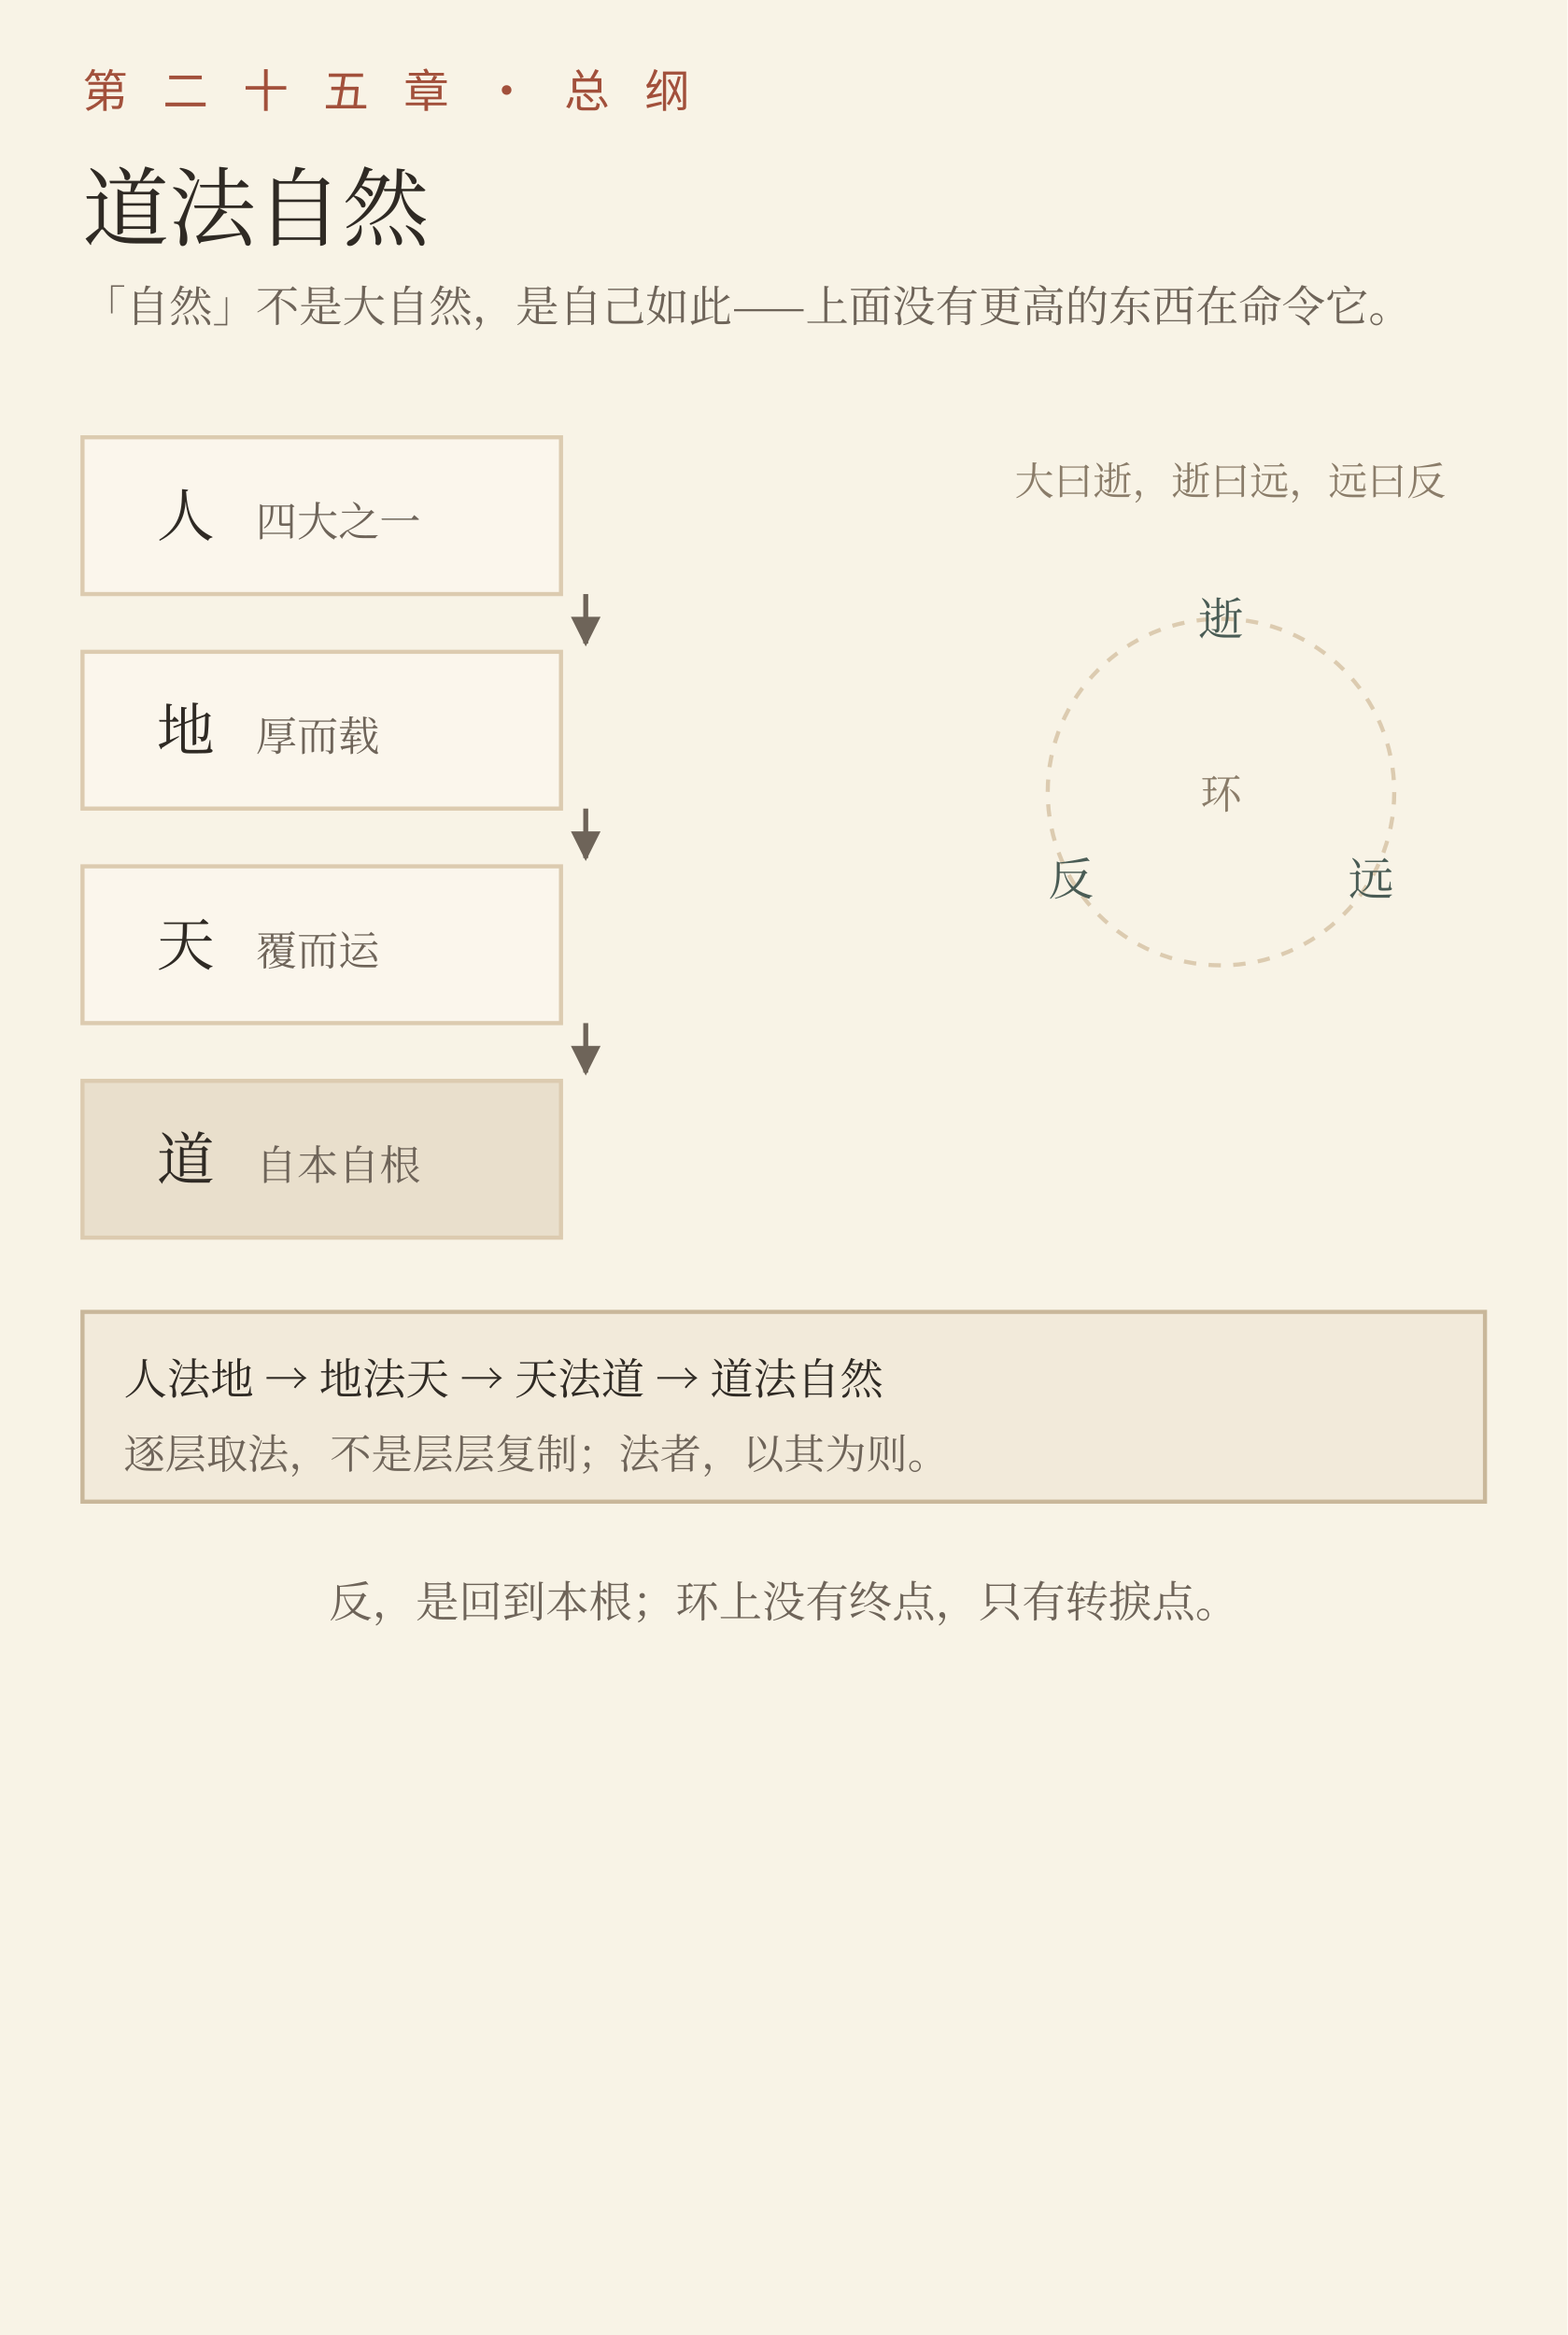
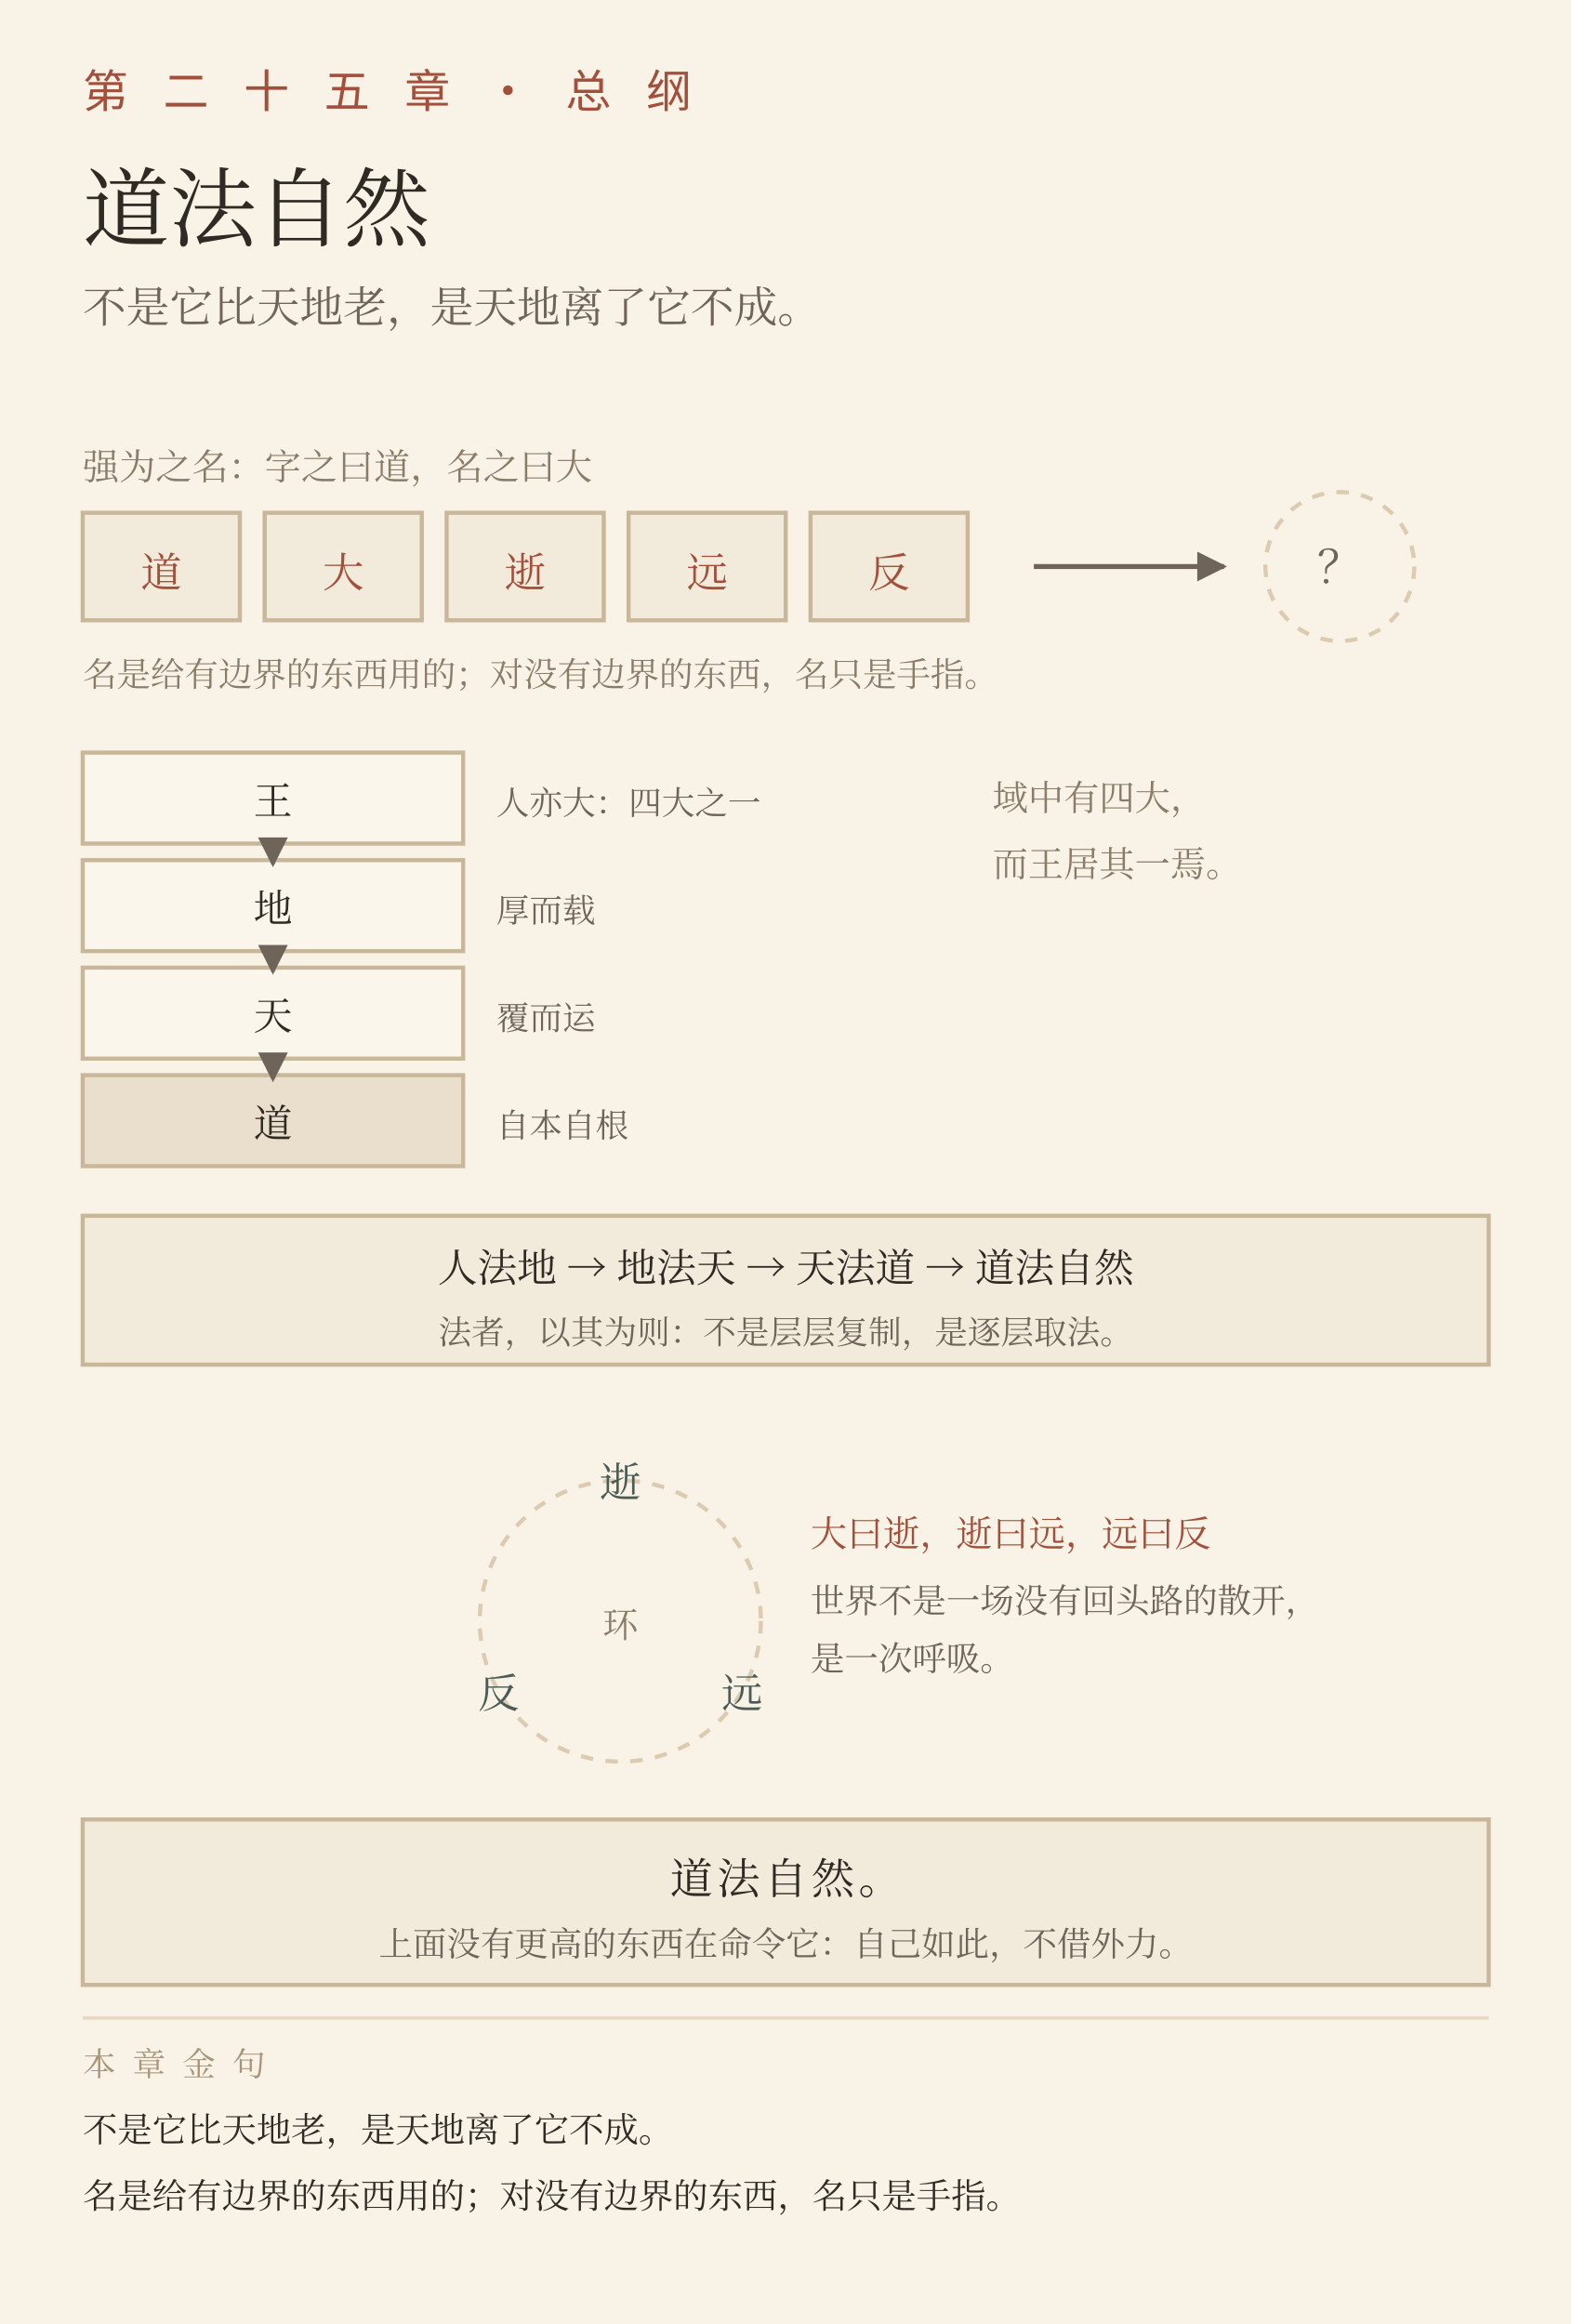
- <svg xmlns="http://www.w3.org/2000/svg" viewBox="0 0 380 566" role="img" aria-label="四大与四法：人法地，地法天，天法道，道法自然" font-family="'Noto Serif CJK SC','Noto Serif SC','Songti SC',serif">
+ <svg xmlns="http://www.w3.org/2000/svg" viewBox="0 0 380 562" role="img" aria-label="名只是手指，四大只到自然为止" font-family="'Noto Serif CJK SC','Noto Serif SC','Songti SC',serif">
  <defs>
    <marker id="arr" viewBox="0 0 10 10" refX="9" refY="5" markerWidth="6" markerHeight="6" orient="auto">
      <path d="M0 0 L10 5 L0 10 z" fill="#6E6459" />
    </marker>
    <marker id="arr2" viewBox="0 0 10 10" refX="9" refY="5" markerWidth="6" markerHeight="6" orient="auto">
      <path d="M0 0 L10 5 L0 10 z" fill="#4A5C55" />
    </marker>
    <marker id="arrL" viewBox="0 0 10 10" refX="1" refY="5" markerWidth="6" markerHeight="6" orient="auto">
      <path d="M10 0 L0 5 L10 10 z" fill="#4A5C55" />
    </marker>
    <marker id="arrS" viewBox="0 0 10 10" refX="9" refY="5" markerWidth="6" markerHeight="6" orient="auto">
      <path d="M0 0 L10 5 L0 10 z" fill="#A2503B" />
    </marker>
  </defs>
-   <rect x="0" y="0" width="380" height="566" fill="#F8F3E6" />
+   <rect x="0" y="0" width="380" height="562" fill="#F8F3E6" />
  <text x="20" y="26" font-size="11" fill="#A2503B" font-family="'Noto Sans CJK SC','Noto Sans SC',sans-serif" letter-spacing="3">第 二 十 五 章 · 总 纲</text>
  <text x="20" y="58" font-size="21" fill="#2F2A24">道法自然</text>
-   <text x="20" y="78" font-size="10.5" fill="#6E6459">「自然」不是大自然，是自己如此——上面没有更高的东西在命令它。</text>
-   <rect x="20" y="106" width="116" height="38" fill="#FBF6EC" stroke="#DCCBB0" stroke-width="1.0" />
-   <text x="38" y="130" font-size="14" fill="#2F2A24">人</text>
-   <text x="62" y="130" font-size="10" fill="#6E6459">四大之一</text>
-   <line x1="142" y1="144" x2="142" y2="156" stroke="#6E6459" stroke-width="1.2" marker-end="url(#arr)" />
-   <rect x="20" y="158" width="116" height="38" fill="#FBF6EC" stroke="#DCCBB0" stroke-width="1.0" />
-   <text x="38" y="182" font-size="14" fill="#2F2A24">地</text>
-   <text x="62" y="182" font-size="10" fill="#6E6459">厚而载</text>
-   <line x1="142" y1="196" x2="142" y2="208" stroke="#6E6459" stroke-width="1.2" marker-end="url(#arr)" />
-   <rect x="20" y="210" width="116" height="38" fill="#FBF6EC" stroke="#DCCBB0" stroke-width="1.0" />
-   <text x="38" y="234" font-size="14" fill="#2F2A24">天</text>
-   <text x="62" y="234" font-size="10" fill="#6E6459">覆而运</text>
-   <line x1="142" y1="248" x2="142" y2="260" stroke="#6E6459" stroke-width="1.2" marker-end="url(#arr)" />
-   <rect x="20" y="262" width="116" height="38" fill="#E9DFCC" stroke="#DCCBB0" stroke-width="1.0" />
-   <text x="38" y="286" font-size="14" fill="#2F2A24">道</text>
-   <text x="62" y="286" font-size="10" fill="#6E6459">自本自根</text>
-   <rect x="20" y="318" width="340" height="46" fill="#F2EADA" stroke="#C9B79A" stroke-width="1.0" />
-   <text x="30" y="338" font-size="10.5" fill="#2F2A24">人法地 → 地法天 → 天法道 → 道法自然</text>
-   <text x="30" y="356" font-size="10" fill="#6E6459">逐层取法，不是层层复制；法者，以其为则。</text>
-   <text x="246" y="120" font-size="9.5" fill="#8A7C69">大曰逝，逝曰远，远曰反</text>
-   <circle cx="296" cy="192" r="42" fill="none" stroke="#DCCBB0" stroke-width="1" stroke-dasharray="3 3" />
-   <text x="296.0" y="154.0" font-size="11" fill="#4A5C55" text-anchor="middle">逝</text>
-   <text x="332.373" y="217.0" font-size="11" fill="#4A5C55" text-anchor="middle">远</text>
-   <text x="259.627" y="217.0" font-size="11" fill="#4A5C55" text-anchor="middle">反</text>
-   <text x="296" y="196" font-size="10" fill="#8A7C69" text-anchor="middle">环</text>
-   <text x="190" y="392" font-size="10.5" fill="#6E6459" text-anchor="middle">反，是回到本根；环上没有终点，只有转捩点。</text>
+   <text x="20" y="78" font-size="10.5" fill="#6E6459">不是它比天地老，是天地离了它不成。</text>
+   <text x="20" y="116" font-size="8.8" fill="#8A7C69">强为之名：字之曰道，名之曰大</text>
+   <rect x="20" y="124" width="38" height="26" fill="#F2EADA" stroke="#C9B79A" stroke-width="1.0" />
+   <text x="39" y="142" font-size="10" fill="#A2503B" text-anchor="middle">道</text>
+   <rect x="64" y="124" width="38" height="26" fill="#F2EADA" stroke="#C9B79A" stroke-width="1.0" />
+   <text x="83" y="142" font-size="10" fill="#A2503B" text-anchor="middle">大</text>
+   <rect x="108" y="124" width="38" height="26" fill="#F2EADA" stroke="#C9B79A" stroke-width="1.0" />
+   <text x="127" y="142" font-size="10" fill="#A2503B" text-anchor="middle">逝</text>
+   <rect x="152" y="124" width="38" height="26" fill="#F2EADA" stroke="#C9B79A" stroke-width="1.0" />
+   <text x="171" y="142" font-size="10" fill="#A2503B" text-anchor="middle">远</text>
+   <rect x="196" y="124" width="38" height="26" fill="#F2EADA" stroke="#C9B79A" stroke-width="1.0" />
+   <text x="215" y="142" font-size="10" fill="#A2503B" text-anchor="middle">反</text>
+   <line x1="250" y1="137" x2="296" y2="137" stroke="#6E6459" stroke-width="1.2" marker-end="url(#arr)" />
+   <circle cx="324" cy="137" r="18" fill="none" stroke="#DCCBB0" stroke-width="1" stroke-dasharray="3 3" />
+   <text x="324" y="141" font-size="11" fill="#6E6459" text-anchor="middle">？</text>
+   <text x="20" y="166" font-size="8.2" fill="#8A7C69">名是给有边界的东西用的；对没有边界的东西，名只是手指。</text>
+   <rect x="20" y="182" width="92" height="22" fill="#FBF6EC" stroke="#C9B79A" stroke-width="1.0" />
+   <text x="66" y="197" font-size="9.4" fill="#2F2A24" text-anchor="middle">王</text>
+   <text x="120" y="197" font-size="8.0" fill="#6E6459">人亦大：四大之一</text>
+   <rect x="20" y="208" width="92" height="22" fill="#FBF6EC" stroke="#C9B79A" stroke-width="1.0" />
+   <text x="66" y="223" font-size="9.4" fill="#2F2A24" text-anchor="middle">地</text>
+   <text x="120" y="223" font-size="8.0" fill="#6E6459">厚而载</text>
+   <line x1="66" y1="204" x2="66" y2="209" stroke="#C9B79A" stroke-width="1.2" marker-end="url(#arr)" />
+   <rect x="20" y="234" width="92" height="22" fill="#FBF6EC" stroke="#C9B79A" stroke-width="1.0" />
+   <text x="66" y="249" font-size="9.4" fill="#2F2A24" text-anchor="middle">天</text>
+   <text x="120" y="249" font-size="8.0" fill="#6E6459">覆而运</text>
+   <line x1="66" y1="230" x2="66" y2="235" stroke="#C9B79A" stroke-width="1.2" marker-end="url(#arr)" />
+   <rect x="20" y="260" width="92" height="22" fill="#E9DFCC" stroke="#C9B79A" stroke-width="1.0" />
+   <text x="66" y="275" font-size="9.4" fill="#2F2A24" text-anchor="middle">道</text>
+   <text x="120" y="275" font-size="8.0" fill="#6E6459">自本自根</text>
+   <line x1="66" y1="256" x2="66" y2="261" stroke="#C9B79A" stroke-width="1.2" marker-end="url(#arr)" />
+   <text x="240" y="196" font-size="8.6" fill="#8A7C69">域中有四大，</text>
+   <text x="240" y="212" font-size="8.6" fill="#8A7C69">而王居其一焉。</text>
+   <rect x="20" y="294" width="340" height="36" fill="#F2EADA" stroke="#C9B79A" stroke-width="1.0" />
+   <text x="190" y="310" font-size="9.6" fill="#2F2A24" text-anchor="middle">人法地 → 地法天 → 天法道 → 道法自然</text>
+   <text x="190" y="325" font-size="8.0" fill="#6E6459" text-anchor="middle">法者，以其为则：不是层层复制，是逐层取法。</text>
+   <circle cx="150" cy="392" r="34" fill="none" stroke="#DCCBB0" stroke-width="1" stroke-dasharray="3 3" />
+   <text x="150.0" y="362.0" font-size="10" fill="#4A5C55" text-anchor="middle">逝</text>
+   <text x="179.445" y="413.0" font-size="10" fill="#4A5C55" text-anchor="middle">远</text>
+   <text x="120.555" y="413.0" font-size="10" fill="#4A5C55" text-anchor="middle">反</text>
+   <text x="150" y="396" font-size="8.6" fill="#8A7C69" text-anchor="middle">环</text>
+   <text x="196" y="374" font-size="8.8" fill="#A2503B">大曰逝，逝曰远，远曰反</text>
+   <text x="196" y="390" font-size="8.2" fill="#6E6459">世界不是一场没有回头路的散开，</text>
+   <text x="196" y="404" font-size="8.2" fill="#6E6459">是一次呼吸。</text>
+   <rect x="20" y="440" width="340" height="40" fill="#F2EADA" stroke="#C9B79A" stroke-width="1.0" />
+   <text x="190" y="458" font-size="10.4" fill="#2F2A24" text-anchor="middle" letter-spacing="1">道法自然。</text>
+   <text x="190" y="473" font-size="8.2" fill="#6E6459" text-anchor="middle">上面没有更高的东西在命令它：自己如此，不借外力。</text>
+   <line x1="20" y1="488" x2="360" y2="488" stroke="#E6D8C2" stroke-width="0.8" />
+   <text x="20" y="502" font-size="8.0" fill="#A89577" letter-spacing="1">本 章 金 句</text>
+   <text x="20" y="518" font-size="8.4" fill="#2F2A24">不是它比天地老，是天地离了它不成。</text>
+   <text x="20" y="534" font-size="8.4" fill="#2F2A24">名是给有边界的东西用的；对没有边界的东西，名只是手指。</text>
</svg>
